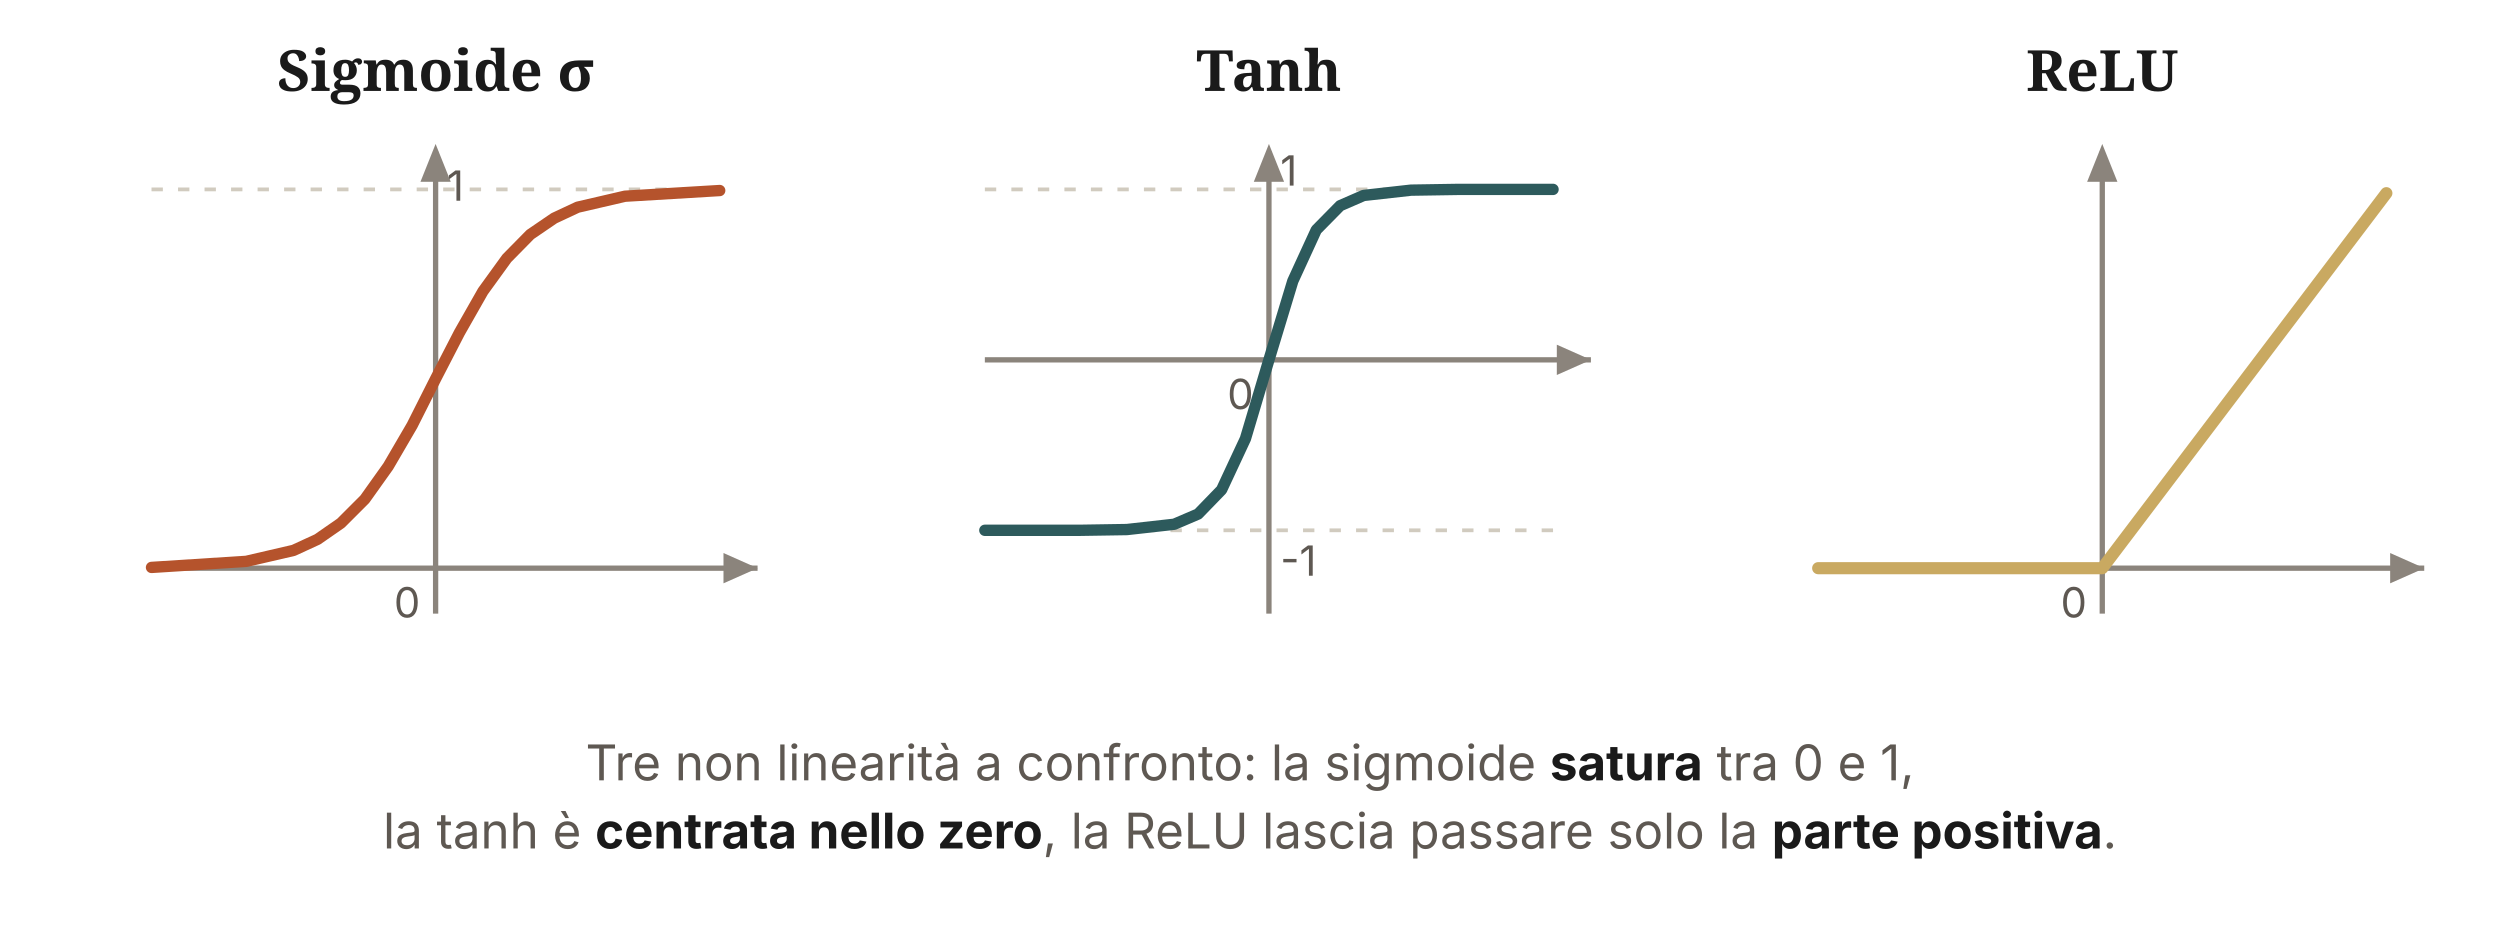
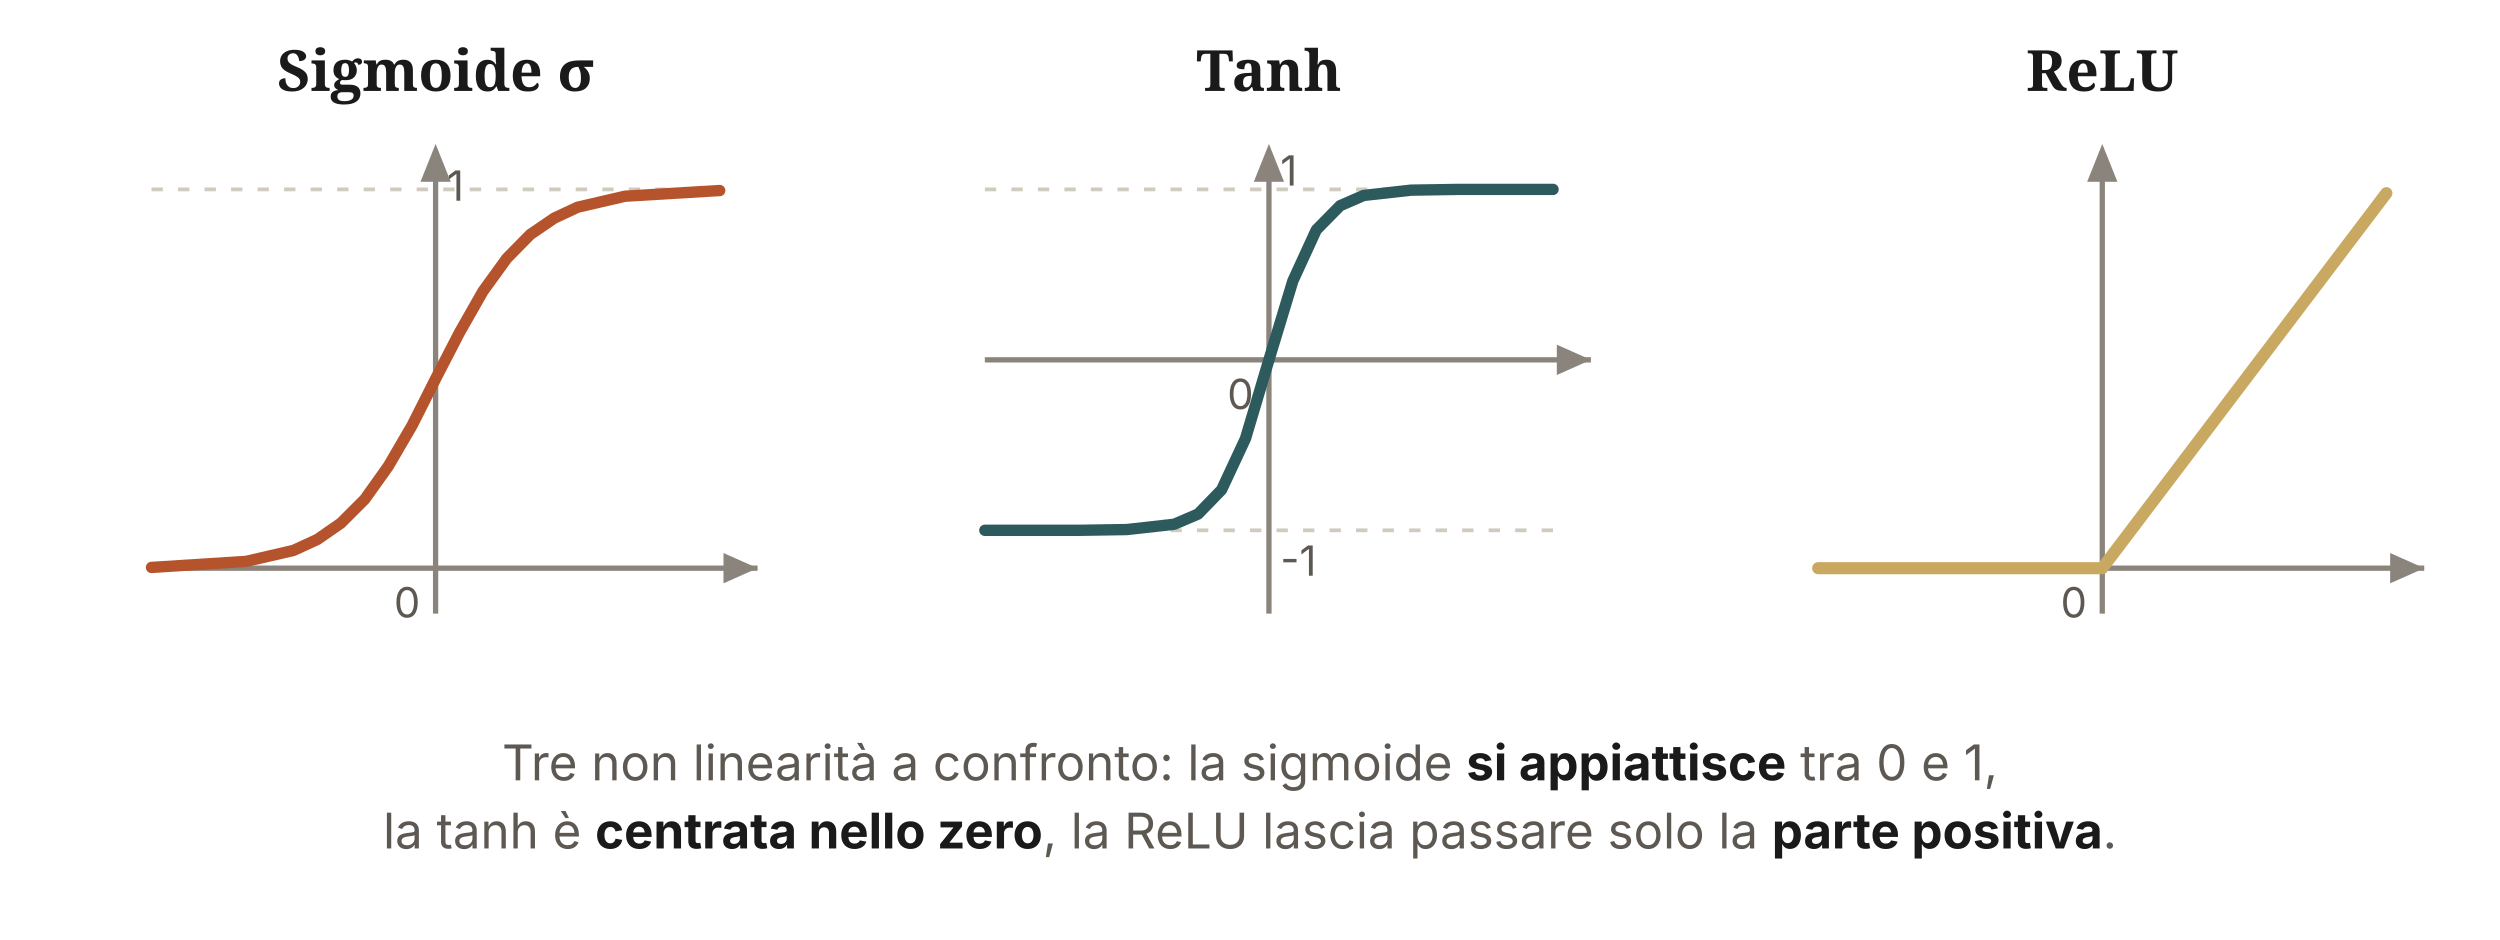
<svg xmlns="http://www.w3.org/2000/svg" viewBox="0 0 660 248" role="img" aria-label="Tre grafici affiancati di funzioni di attivazione. A sinistra la sigmoide: una curva a S in terracotta che parte quasi appiattita sullo zero, sale ripida attorno all'origine e si appiattisce verso il valore uno. Al centro la tangente iperbolica: la stessa curva a S in teal, ma centrata nell'origine, che va da meno uno a più uno. A destra la ReLU: una linea in ocra piatta sullo zero per le x negative, che poi risale come una retta inclinata per le x positive.">
  <style>
    .axis  { stroke:#8B847C; stroke-width:1.4; }
    .ref   { stroke:#C9C2B4; stroke-width:1; stroke-dasharray:3 4; opacity:.85; }
    .ttl   { font-family:Fraunces, Georgia, serif; font-size:15px; font-weight:700; fill:#1A1A1A; text-anchor:middle; }
    .tick  { font-family:Inter, system-ui, sans-serif; font-size:11px; fill:#5E5852; }
    .cap   { font-family:Inter, system-ui, sans-serif; font-size:13px; fill:#5E5852; text-anchor:middle; }
    .cap b { fill:#1A1A1A; }
    .sig   { fill:none; stroke:#B5532C; stroke-width:3; stroke-linecap:round; stroke-linejoin:round; }
    .tan   { fill:none; stroke:#2D5A5C; stroke-width:3; stroke-linecap:round; stroke-linejoin:round; }
    .rel   { fill:none; stroke:#C9A961; stroke-width:3.2; stroke-linecap:round; stroke-linejoin:round; }
  </style>
  <g transform="translate(0,0)">
    <text class="ttl" x="115" y="24">Sigmoide σ</text>
    <line class="ref" x1="40" y1="50" x2="190" y2="50" />
    <text class="tick" x="118" y="53">1</text>
    <line class="axis" x1="40" y1="150" x2="200" y2="150" />
    <line class="axis" x1="115" y1="40" x2="115" y2="162" />
    <polygon points="200,150 191,146 191,154" fill="#8B847C" />
    <polygon points="115,38 111,48 119,48" fill="#8B847C" />
    <text class="tick" x="104" y="163">0</text>
    <polyline class="sig" points="40,149.8 65,148.2 77.5,145.3 83.8,142.4 90,138.1 96.3,131.8 102.5,123.1 108.8,112.3 115,100 121.3,87.8 127.5,76.9 133.8,68.2 140,61.9 146.3,57.6 152.5,54.7 165,51.8 190,50.3" />
  </g>
  <g transform="translate(220,0)">
    <text class="ttl" x="115" y="24">Tanh</text>
    <line class="ref" x1="40" y1="50" x2="190" y2="50" />
    <line class="ref" x1="40" y1="140" x2="190" y2="140" />
    <text class="tick" x="118" y="49">1</text>
    <text class="tick" x="118" y="152">-1</text>
    <line class="axis" x1="40" y1="95" x2="200" y2="95" />
    <line class="axis" x1="115" y1="40" x2="115" y2="162" />
    <polygon points="200,95 191,91 191,99" fill="#8B847C" />
    <polygon points="115,38 111,48 119,48" fill="#8B847C" />
    <text class="tick" x="104" y="108">0</text>
    <polyline class="tan" points="40,140 65,140 77.5,139.8 90,138.4 96.3,135.7 102.5,129.3 108.8,115.8 115,95 121.3,74.2 127.5,60.7 133.8,54.3 140,51.6 152.5,50.2 165,50 190,50" />
  </g>
  <g transform="translate(440,0)">
    <text class="ttl" x="115" y="24">ReLU</text>
    <line class="axis" x1="40" y1="150" x2="200" y2="150" />
    <line class="axis" x1="115" y1="40" x2="115" y2="162" />
    <polygon points="200,150 191,146 191,154" fill="#8B847C" />
    <polygon points="115,38 111,48 119,48" fill="#8B847C" />
    <text class="tick" x="104" y="163">0</text>
    <polyline class="rel" points="40,150 115,150 190,51" />
  </g>
-   <text class="cap" x="330" y="206">Tre non linearità a confronto: la sigmoide <tspan font-weight="700" fill="#1A1A1A">satura</tspan> tra 0 e 1,</text>
+   <text class="cap" x="330" y="206">Tre non linearità a confronto: la sigmoide <tspan font-weight="700" fill="#1A1A1A">si appiattisce</tspan> tra 0 e 1,</text>
  <text class="cap" x="330" y="224">la tanh è <tspan font-weight="700" fill="#1A1A1A">centrata nello zero</tspan>, la ReLU lascia passare solo la <tspan font-weight="700" fill="#1A1A1A">parte positiva</tspan>.</text>
</svg>
